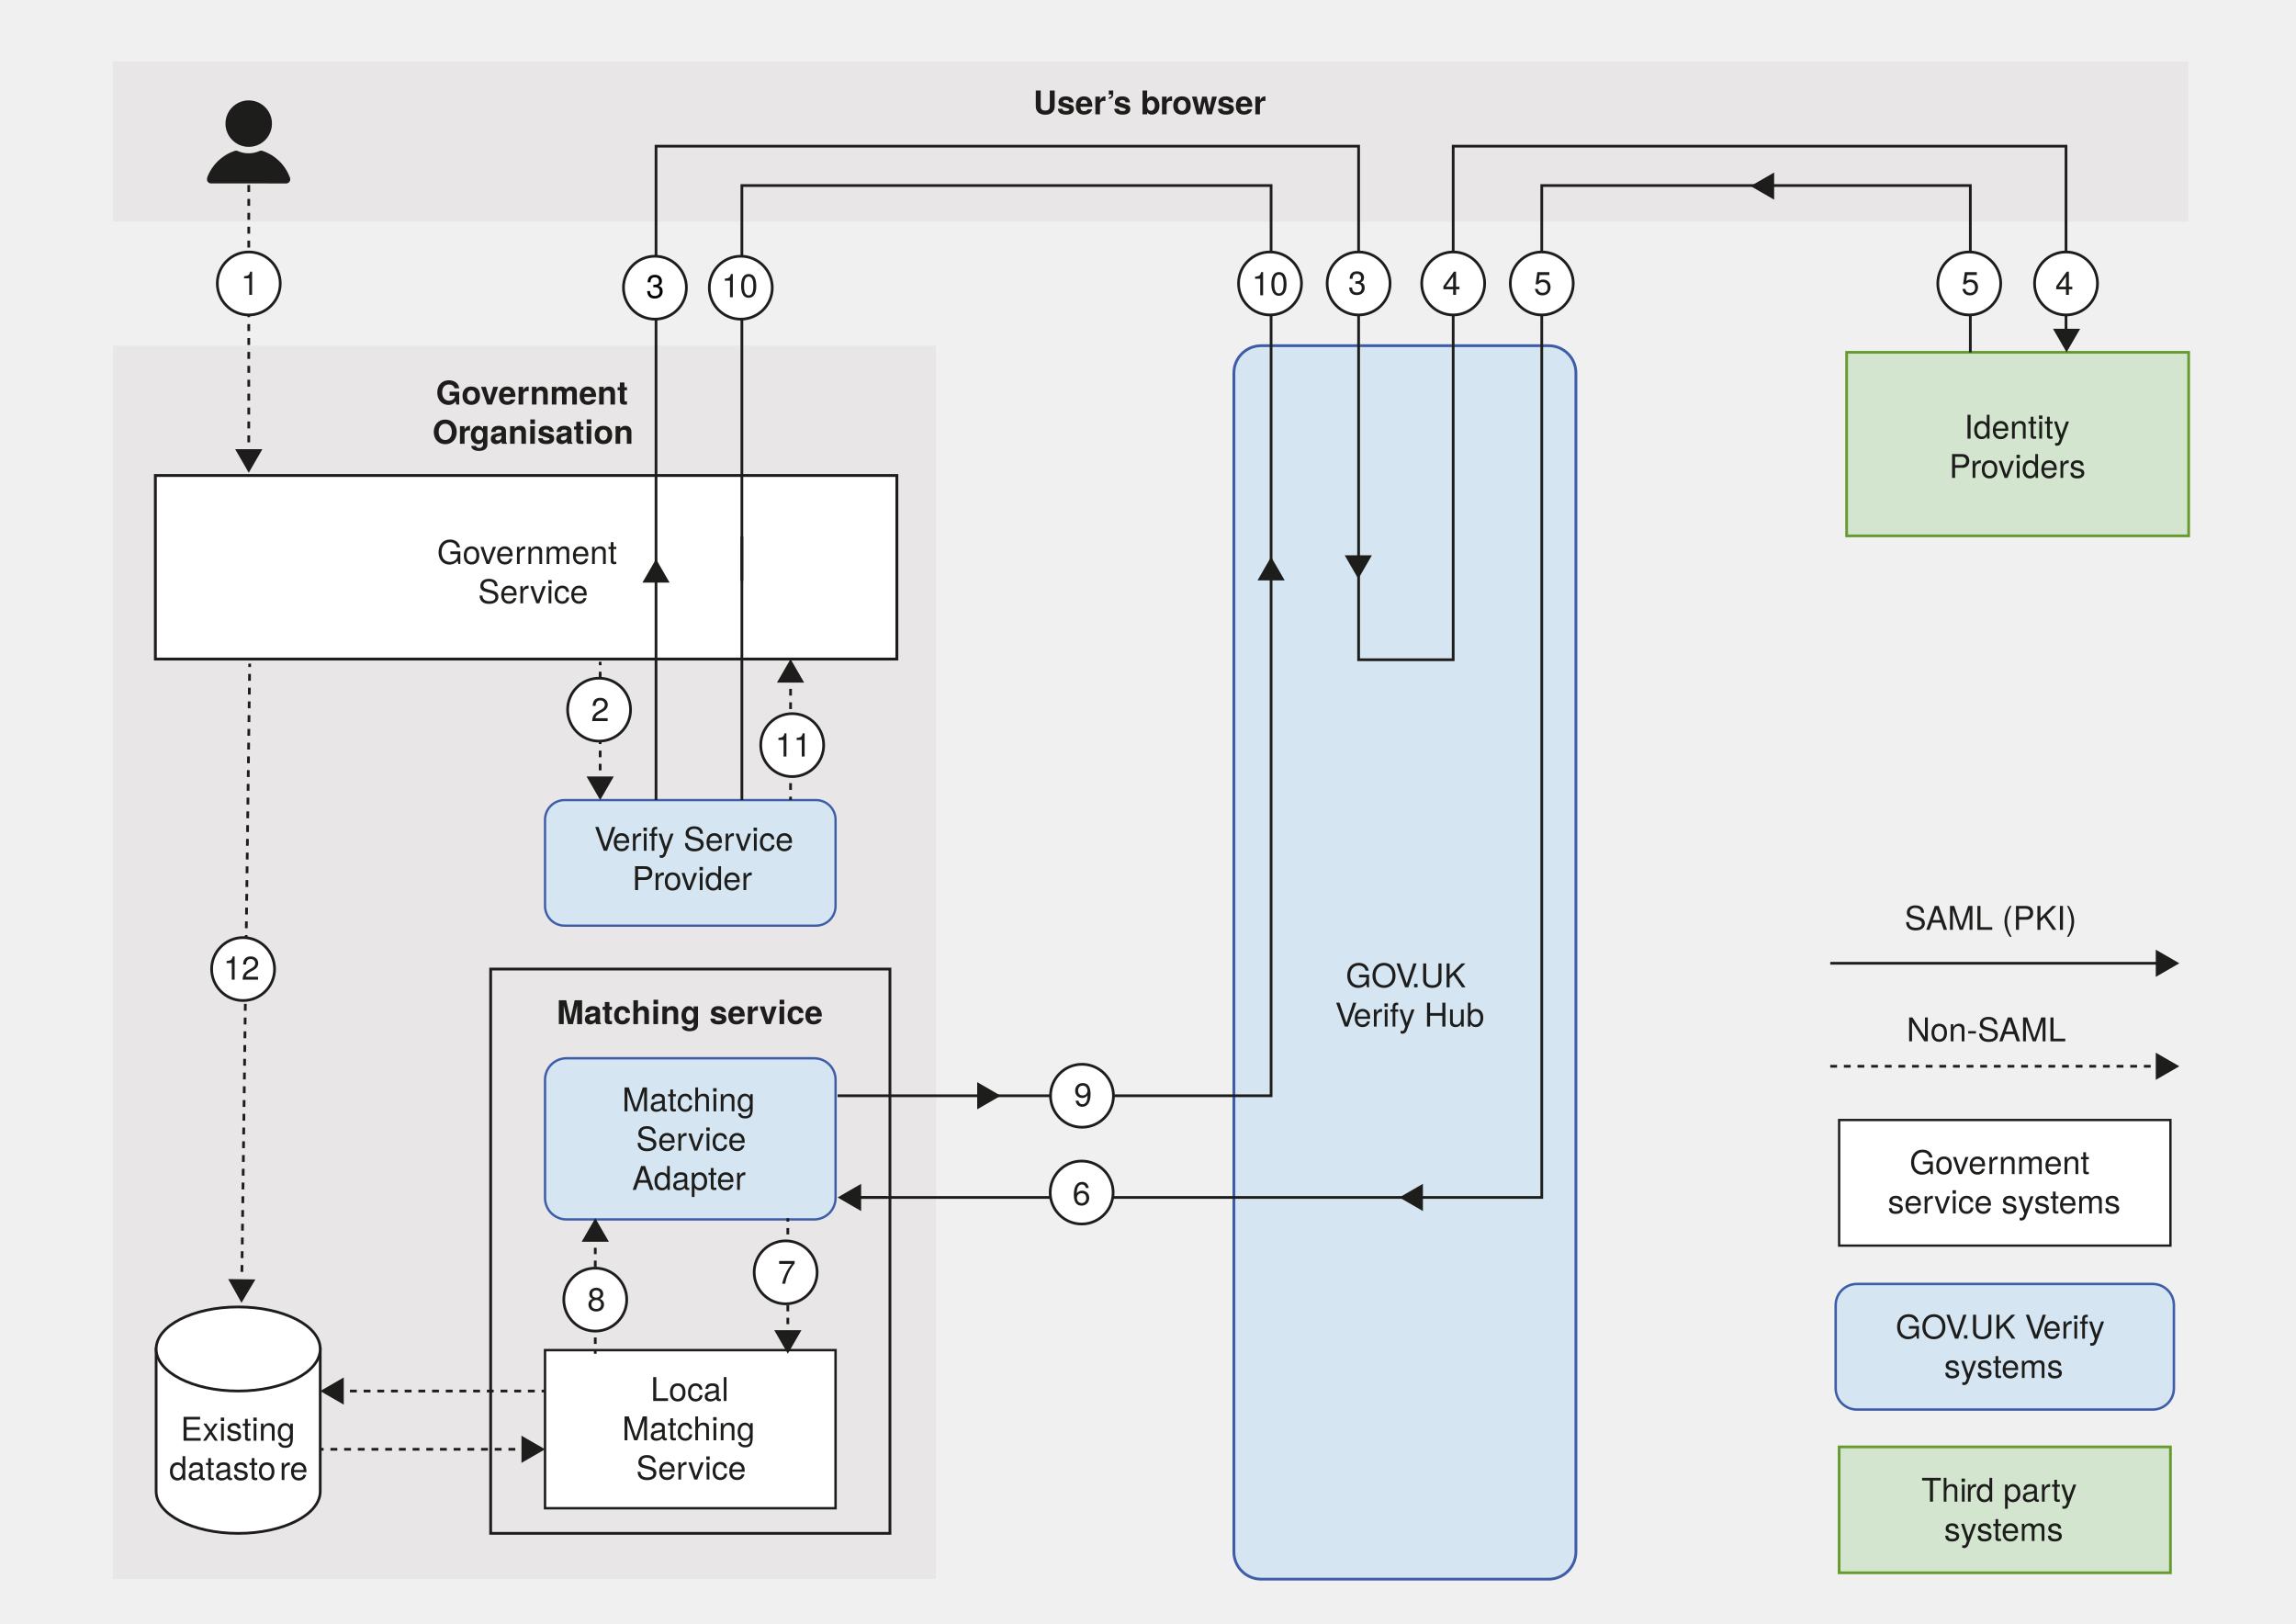
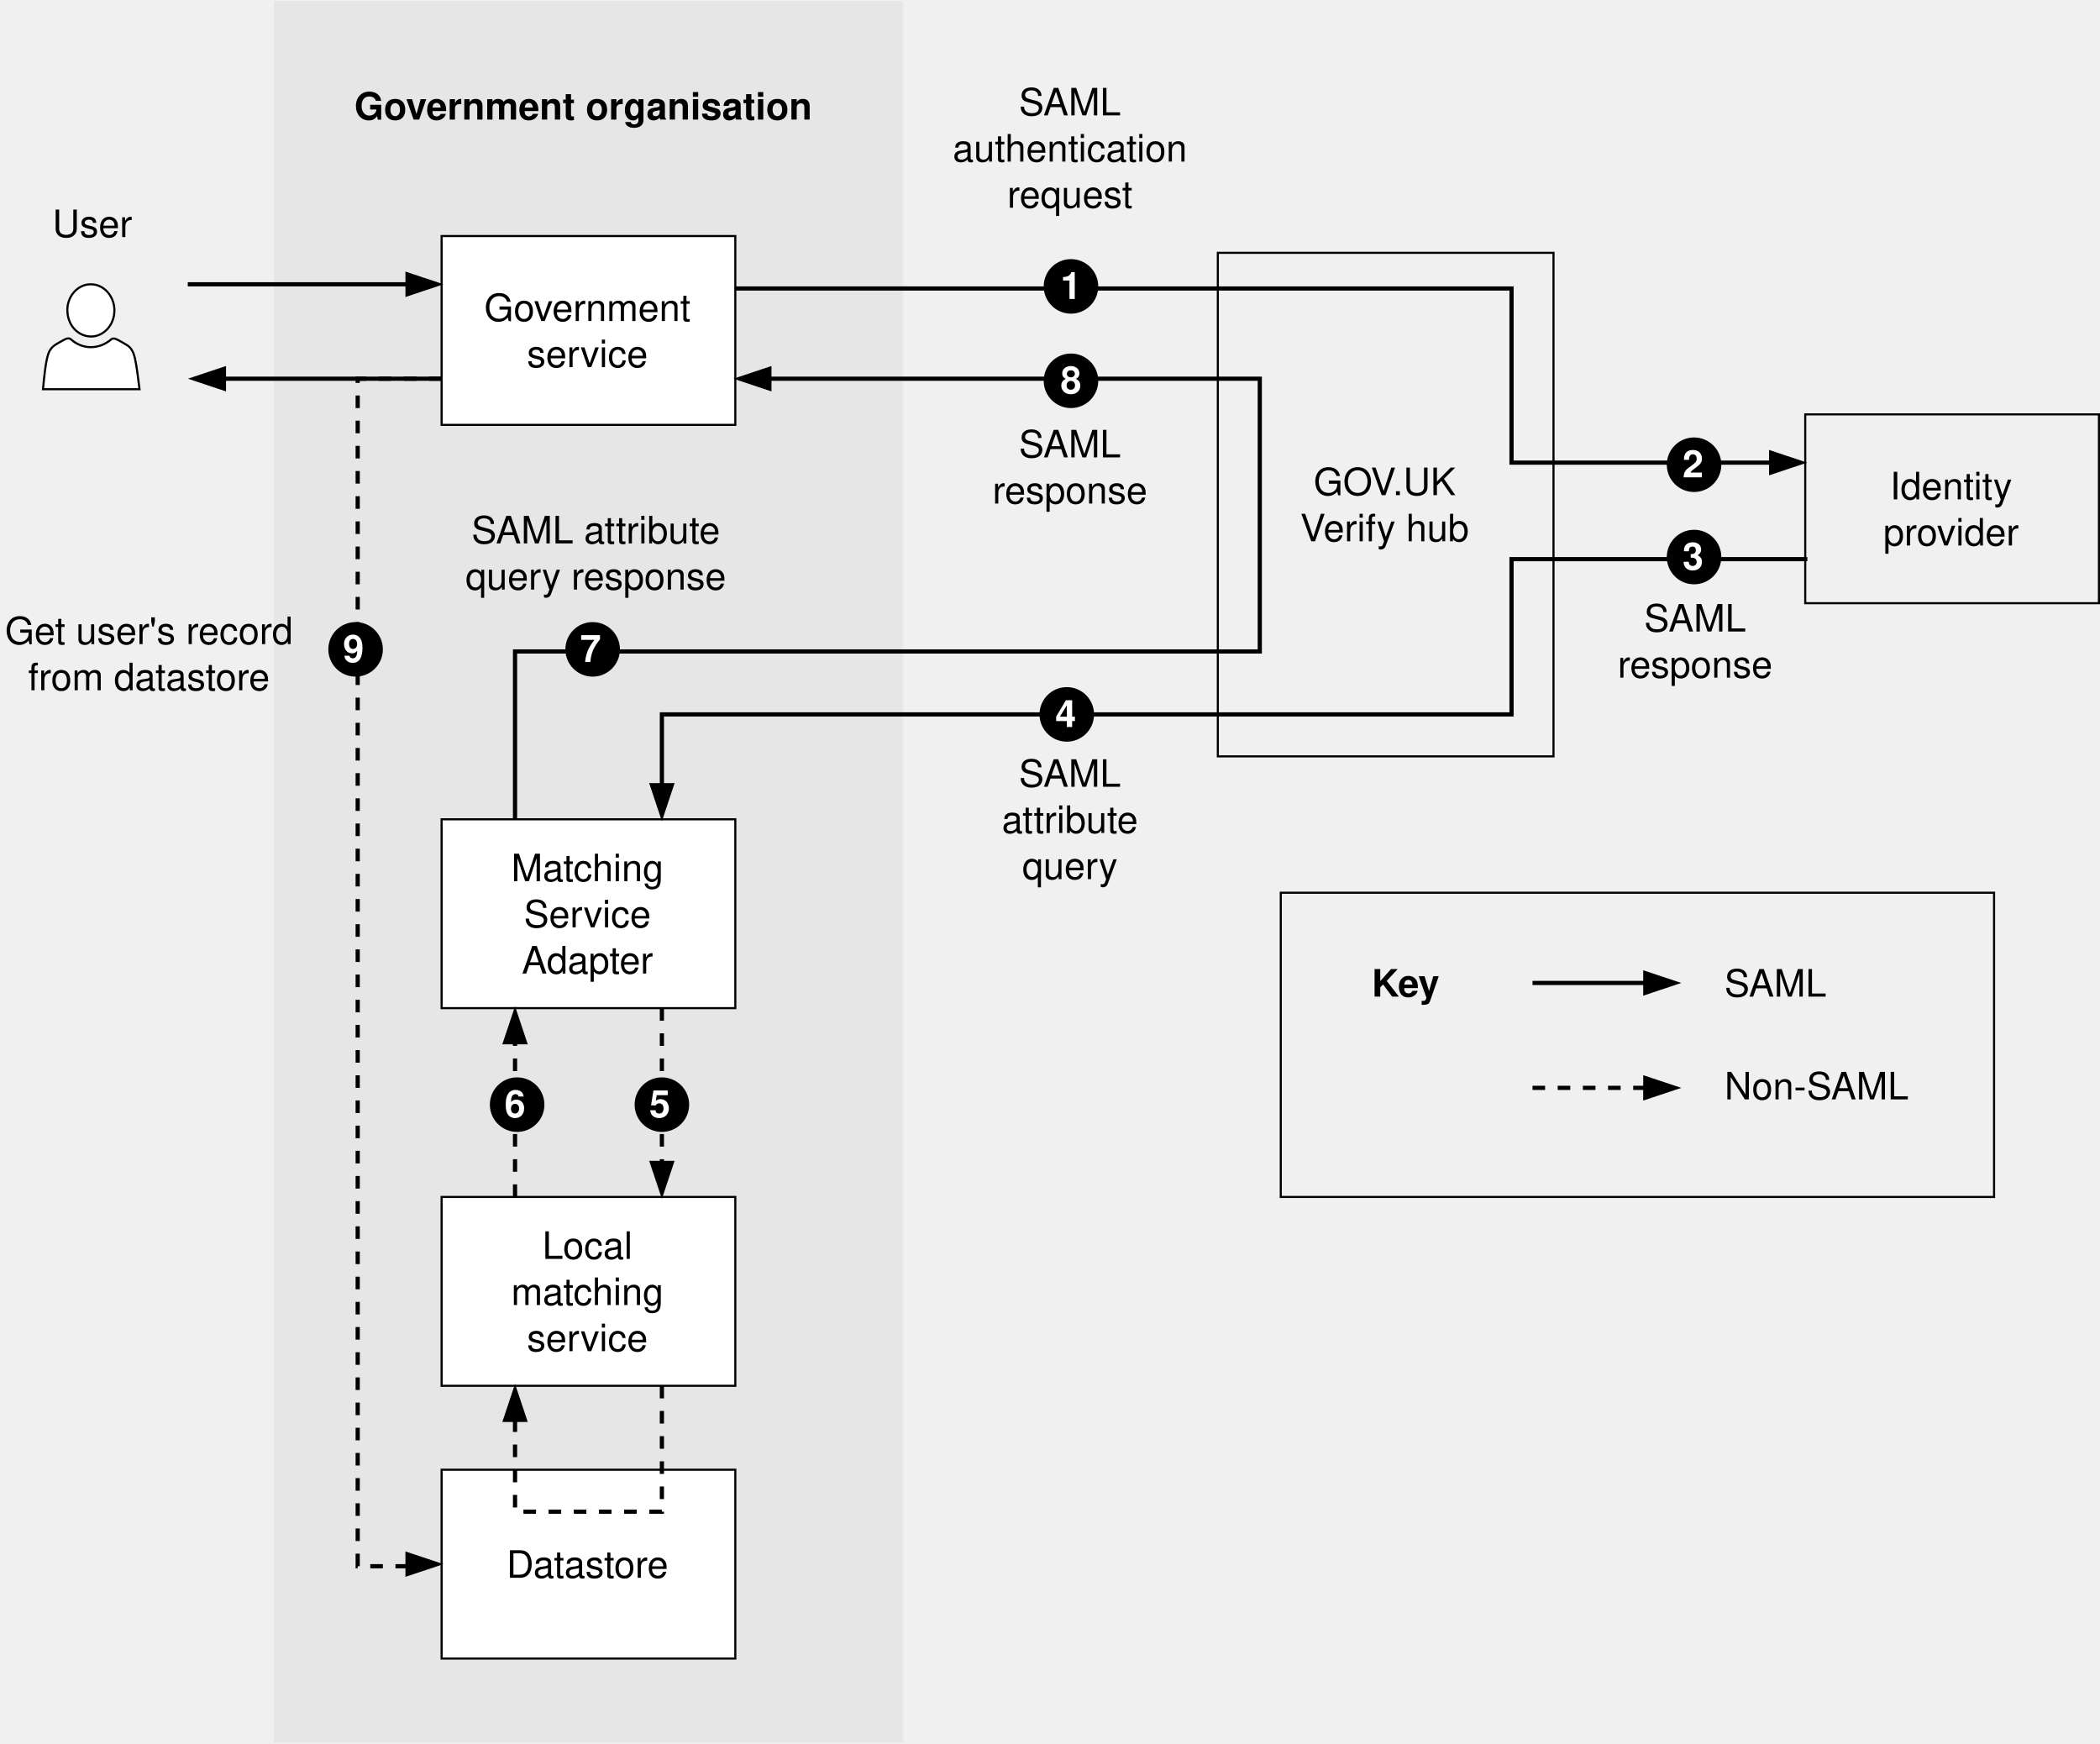
- <svg xmlns="http://www.w3.org/2000/svg" viewBox="0 0 841.89 595.28">
-   <defs>
-     <style>.cls-1{fill:#e8e6e6;}.cls-11,.cls-2,.cls-33{font-size:12px;}.cls-11,.cls-2,.cls-23{fill:#1d1d1b;}.cls-2{font-family:HelveticaNeue-Bold, Helvetica Neue;font-weight:700;}.cls-3{letter-spacing:-0.07em;}.cls-4{letter-spacing:-0.02em;}.cls-10,.cls-20,.cls-5,.cls-8{fill:#d6e5f2;stroke:#3e5da8;}.cls-10,.cls-14,.cls-15,.cls-20,.cls-21,.cls-22,.cls-24,.cls-26,.cls-27,.cls-28,.cls-29,.cls-30,.cls-31,.cls-32,.cls-5,.cls-6,.cls-7,.cls-8,.cls-9{stroke-miterlimit:10;}.cls-5{stroke-width:1.03px;}.cls-22,.cls-24,.cls-26,.cls-27,.cls-28,.cls-29,.cls-30,.cls-31,.cls-6{fill:none;}.cls-14,.cls-21,.cls-22,.cls-24,.cls-26,.cls-27,.cls-28,.cls-29,.cls-30,.cls-31,.cls-32,.cls-6,.cls-7,.cls-9{stroke:#1d1d1b;}.cls-6{stroke-width:1.02px;}.cls-14,.cls-21,.cls-32,.cls-7,.cls-9{fill:#fff;}.cls-7{stroke-width:1.05px;}.cls-8{stroke-width:0.86px;}.cls-9{stroke-width:0.89px;}.cls-10{stroke-width:0.84px;}.cls-11,.cls-33{font-family:HelveticaNeue, Helvetica Neue;}.cls-12{letter-spacing:-0.13em;}.cls-13{letter-spacing:-0.06em;}.cls-14{stroke-width:1px;}.cls-15{fill:#d3e5cf;stroke:#679a2f;}.cls-16{letter-spacing:-0.02em;}.cls-17{letter-spacing:0.02em;}.cls-18{letter-spacing:0em;}.cls-19{letter-spacing:-0.03em;}.cls-20{stroke-width:0.9px;}.cls-21{stroke-width:0.85px;}.cls-22{stroke-dasharray:2.5 2.5;}.cls-25{letter-spacing:-0.13em;}.cls-26{stroke-dasharray:2.55 2.55;}.cls-27{stroke-dasharray:2.41 2.41;}.cls-28{stroke-dasharray:2.47 2.47;}.cls-29{stroke-dasharray:2.51 2.51;}.cls-30{stroke-dasharray:2.52 2.52;}.cls-31{stroke-dasharray:2.35 2.35;}</style>
-   </defs>
-   <g id="Layer_3" data-name="Layer 3">
-     <rect class="cls-1" x="41.39" y="126.74" width="301.82" height="452.2" />
-     <rect class="cls-1" x="41.39" y="22.61" width="761" height="58.63" />
-     <text class="cls-2" transform="translate(378.89 41.92)">User<tspan class="cls-3" x="26.89" y="0">’</tspan>
-       <tspan x="29.34" y="0">s b</tspan>
-       <tspan class="cls-4" x="46.45" y="0">r</tspan>
-       <tspan x="50.9" y="0">owser</tspan>
-     </text>
-     <rect class="cls-5" x="452.44" y="126.74" width="125.41" height="452.2" rx="9.98" ry="9.98" />
-     <rect class="cls-6" x="179.91" y="355.27" width="146.41" height="206.88" />
-     <rect class="cls-7" x="56.97" y="174.32" width="271.89" height="67.3" />
-     <rect class="cls-8" x="199.85" y="387.98" width="106.53" height="59.08" rx="7.86" ry="7.86" />
-     <rect class="cls-9" x="199.85" y="494.98" width="106.53" height="57.96" />
-     <rect class="cls-10" x="199.85" y="293.32" width="106.53" height="46.05" rx="7.2" ry="7.2" />
-     <text class="cls-11" transform="translate(493.47 361.96)">GO<tspan class="cls-12" x="18.23" y="0">V</tspan>
-       <tspan x="24.01" y="0">.UK </tspan>
-       <tspan class="cls-13" x="-3.88" y="14.4">V</tspan>
-       <tspan x="2.79" y="14.4">erify Hub</tspan>
-     </text>
-     <path class="cls-14" d="M57.25,494.56v52.18c0,8.52,13.47,15.42,30.09,15.42s30.08-6.9,30.08-15.42V494.56Z" />
-     <ellipse class="cls-14" cx="87.34" cy="494.56" rx="30.08" ry="15.41" />
-     <text class="cls-11" transform="translate(228.11 407.43)">Matching<tspan x="5.12" y="14.4">Service</tspan>
-       <tspan x="3.67" y="28.8">Adapter</tspan>
-     </text>
-     <rect class="cls-15" x="677.12" y="129.16" width="125.41" height="67.3" />
-     <text class="cls-11" transform="translate(217.9 311.91)">
-       <tspan class="cls-13">V</tspan>
-       <tspan x="6.67" y="0">erify Service</tspan>
-       <tspan x="13.88" y="14.4">P</tspan>
-       <tspan class="cls-16" x="21.66" y="14.4">r</tspan>
-       <tspan x="25.44" y="14.4">ovider</tspan>
-     </text>
-     <text class="cls-11" transform="translate(160.28 206.77)">Gove<tspan class="cls-17" x="28.44" y="0">r</tspan>
-       <tspan x="32.65" y="0">nment </tspan>
-       <tspan x="15.01" y="14.4">Service</tspan>
-     </text>
-     <text class="cls-11" transform="translate(238.56 513.62)">Local<tspan x="-10.45" y="14.4">Matching</tspan>
-       <tspan x="-5.33" y="28.8">Service</tspan>
-     </text>
-     <text class="cls-11" transform="translate(66.23 528.19)">Existing<tspan x="-4.23" y="14.4">datasto</tspan>
-       <tspan class="cls-4" x="36.22" y="14.4">r</tspan>
-       <tspan x="40" y="14.4">e</tspan>
-     </text>
-     <text class="cls-11" transform="translate(720.24 160.81)">Identity<tspan x="-5.55" y="14.4">P</tspan>
-       <tspan class="cls-16" x="2.23" y="14.4">r</tspan>
-       <tspan x="6.01" y="14.4">oviders</tspan>
-     </text>
-     <text class="cls-2" transform="translate(159.84 148.31)">Gove<tspan class="cls-17" x="29.57" y="0">r</tspan>
-       <tspan class="cls-18" x="34.45" y="0">nment</tspan>
-       <tspan x="-1.27" y="14.4">O</tspan>
-       <tspan class="cls-19" x="8.07" y="14.4">r</tspan>
-       <tspan x="12.4" y="14.4">ganisation</tspan>
-     </text>
-     <text class="cls-2" transform="translate(204.12 375.46)">Matching service</text>
-     <rect class="cls-15" x="674.37" y="530.46" width="121.48" height="46.15" />
-     <text class="cls-11" transform="translate(698.35 340.89)">SAML (PKI)</text>
-     <text class="cls-11" transform="translate(699.13 381.77)">Non-SAML</text>
-     <rect class="cls-20" x="673.1" y="470.72" width="124.02" height="46.05" rx="7.77" ry="7.77" />
-     <rect class="cls-21" x="674.37" y="410.61" width="121.48" height="46.05" />
-     <line class="cls-22" x1="671.11" y1="390.91" x2="791.93" y2="390.91" />
-     <polygon class="cls-23" points="790.47 395.9 799.11 390.92 790.47 385.93 790.47 395.9" />
-     <line class="cls-24" x1="671.11" y1="353.15" x2="791.93" y2="353.15" />
-     <polygon class="cls-23" points="790.47 358.14 799.11 353.15 790.47 348.17 790.47 358.14" />
-     <text class="cls-11" transform="translate(700.21 430.45)">Gove<tspan class="cls-17" x="28.44" y="0">r</tspan>
-       <tspan x="32.65" y="0">nment </tspan>
-       <tspan x="-8" y="14.4">service systems</tspan>
-     </text>
-     <text class="cls-11" transform="translate(695.1 490.77)">GO<tspan class="cls-25" x="18.23" y="0">V</tspan>
-       <tspan x="24.01" y="0">.UK </tspan>
-       <tspan class="cls-13" x="47.35" y="0">V</tspan>
-       <tspan x="54.02" y="0">erify </tspan>
-       <tspan x="17.78" y="14.4">systems</tspan>
-     </text>
-     <text class="cls-11" transform="translate(704.54 550.54)">Thi<tspan class="cls-16" x="16.22" y="0">r</tspan>
-       <tspan x="20" y="0">d party </tspan>
-       <tspan x="8.33" y="14.4">systems</tspan>
-     </text>
-     <path class="cls-23" d="M91.18,67.24H77.54a1.46,1.46,0,0,1-1.61-1.14A2.19,2.19,0,0,1,76,65a16.2,16.2,0,0,1,10-9.66,1.54,1.54,0,0,1,1.1,0,9.92,9.92,0,0,0,8.11,0,1.45,1.45,0,0,1,1.12,0,16.16,16.16,0,0,1,10,9.83,1.53,1.53,0,0,1-1.36,2.09c-.15,0-.29,0-.44,0Z" />
-     <path class="cls-23" d="M91.1,53.84a8.52,8.52,0,1,1,8.62-8.54A8.5,8.5,0,0,1,91.1,53.84Z" />
-     <line class="cls-24" x1="91.22" y1="64.02" x2="91.22" y2="65.27" />
-     <line class="cls-26" x1="91.22" y1="67.82" x2="91.22" y2="163.62" />
-     <line class="cls-24" x1="91.22" y1="164.89" x2="91.22" y2="166.14" />
-     <polygon class="cls-23" points="86.23 164.68 91.22 173.32 96.2 164.68 86.23 164.68" />
-     <line class="cls-24" x1="220.07" y1="242.62" x2="220.07" y2="243.87" />
-     <line class="cls-27" x1="220.07" y1="246.28" x2="220.07" y2="283.68" />
-     <line class="cls-24" x1="220.07" y1="284.89" x2="220.07" y2="286.14" />
-     <polygon class="cls-23" points="215.08 284.68 220.07 293.32 225.05 284.68 215.08 284.68" />
-     <line class="cls-24" x1="289.88" y1="293.32" x2="289.88" y2="292.07" />
-     <line class="cls-28" x1="289.88" y1="289.59" x2="289.88" y2="251.28" />
-     <line class="cls-24" x1="289.88" y1="250.04" x2="289.88" y2="248.79" />
-     <polygon class="cls-23" points="294.86 250.25 289.88 241.62 284.89 250.25 294.86 250.25" />
-     <line class="cls-24" x1="199.85" y1="509.98" x2="198.6" y2="509.98" />
-     <line class="cls-29" x1="196.09" y1="509.98" x2="127.09" y2="509.98" />
-     <line class="cls-24" x1="125.84" y1="509.98" x2="124.59" y2="509.98" />
-     <polygon class="cls-23" points="126.05 504.99 117.41 509.98 126.05 514.96 126.05 504.99" />
-     <line class="cls-24" x1="117.41" y1="531.33" x2="118.66" y2="531.33" />
-     <line class="cls-29" x1="121.17" y1="531.33" x2="190.17" y2="531.33" />
-     <line class="cls-24" x1="191.42" y1="531.33" x2="192.67" y2="531.33" />
-     <polygon class="cls-23" points="191.21 536.32 199.85 531.33 191.21 526.35 191.21 536.32" />
-     <line class="cls-24" x1="91.55" y1="243.29" x2="91.54" y2="244.54" />
-     <line class="cls-30" x1="91.51" y1="247.07" x2="88.68" y2="467.94" />
-     <line class="cls-24" x1="88.66" y1="469.21" x2="88.65" y2="470.46" />
-     <polygon class="cls-23" points="83.68 468.93 88.55 477.63 93.65 469.06 83.68 468.93" />
-     <polyline class="cls-24" points="314.13 439 565.33 439 565.33 68.02 722.48 68.02 722.48 129.16" />
-     <line class="cls-24" x1="272.03" y1="196.72" x2="272.03" y2="293.32" />
-     <polyline class="cls-24" points="757.56 127.06 757.56 53.59 532.85 53.59 532.85 241.87 498.17 241.87 498.17 53.59 240.55 53.59 240.55 210.87" />
-     <polyline class="cls-24" points="272.03 212.97 272.03 68.02 466.08 68.02 466.08 401.72 307.13 401.72" />
-     <line class="cls-24" x1="218.27" y1="496.3" x2="218.27" y2="495.05" />
-     <line class="cls-31" x1="218.27" y1="492.7" x2="218.27" y2="456.21" />
-     <line class="cls-24" x1="218.27" y1="455.03" x2="218.27" y2="453.78" />
-     <polygon class="cls-23" points="223.26 455.24 218.27 446.61 213.29 455.24 223.26 455.24" />
-     <line class="cls-24" x1="288.88" y1="446.61" x2="288.88" y2="447.86" />
-     <line class="cls-31" x1="288.88" y1="450.21" x2="288.88" y2="486.7" />
-     <line class="cls-24" x1="288.88" y1="487.88" x2="288.88" y2="489.13" />
-     <polygon class="cls-23" points="283.89 487.67 288.88 496.3 293.86 487.67 283.89 487.67" />
-     <line class="cls-24" x1="240.55" y1="293.32" x2="240.55" y2="212.14" />
-     <polygon class="cls-23" points="245.53 213.6 240.55 204.97 235.56 213.6 245.53 213.6" />
-     <polygon class="cls-23" points="358.31 406.7 366.94 401.72 358.31 396.73 358.31 406.7" />
-     <line class="cls-24" x1="325.19" y1="439" x2="314.3" y2="439" />
-     <polygon class="cls-23" points="315.76 434.01 307.13 439 315.76 443.99 315.76 434.01" />
-     <polygon class="cls-23" points="521.75 434.01 513.12 439 521.75 443.99 521.75 434.01" />
-     <polygon class="cls-23" points="471.07 212.79 466.08 204.16 461.1 212.79 471.07 212.79" />
-     <polygon class="cls-23" points="493.07 203.59 498.06 212.22 503.04 203.59 493.07 203.59" />
-     <polygon class="cls-23" points="650.54 63.24 641.9 68.22 650.54 73.21 650.54 63.24" />
-     <polygon class="cls-23" points="752.78 120.53 757.76 129.16 762.75 120.53 752.78 120.53" />
-     <circle class="cls-32" cx="91.22" cy="103.92" r="11.54" />
-     <text class="cls-11" transform="translate(88.28 108.1)">1</text>
-     <circle class="cls-32" cx="219.67" cy="260.17" r="11.54" />
-     <text class="cls-11" transform="translate(216.73 264.35)">2</text>
-     <circle class="cls-32" cx="290.48" cy="273.17" r="11.54" />
-     <text class="cls-11" transform="translate(284.21 277.35)">11</text>
-     <circle class="cls-32" cx="218.27" cy="476.46" r="11.54" />
-     <text class="cls-11" transform="translate(215.33 480.63)">8</text>
-     <circle class="cls-32" cx="288.08" cy="466.46" r="11.54" />
-     <text class="cls-11" transform="translate(285.14 470.63)">7</text>
-     <circle class="cls-32" cx="89.14" cy="355.27" r="11.54" />
-     <text class="cls-11" transform="translate(81.88 359.16)">12</text>
-     <circle class="cls-32" cx="465.69" cy="103.92" r="11.54" />
-     <circle class="cls-32" cx="498.17" cy="103.92" r="11.54" />
-     <circle class="cls-32" cx="396.74" cy="401.72" r="11.54" />
-     <text class="cls-11" transform="translate(393.76 405.57) rotate(0.19)">9</text>
-     <circle class="cls-32" cx="396.62" cy="437.2" r="11.54" />
-     <text class="cls-11" transform="translate(393.22 441.81) rotate(0.19)">6</text>
-     <circle class="cls-32" cx="722.08" cy="103.92" r="11.54" />
-     <text class="cls-11" transform="translate(719.14 108.1)">5</text>
-     <circle class="cls-32" cx="757.56" cy="103.92" r="11.54" />
-     <text class="cls-11" transform="translate(753.63 108.1)">4</text>
-     <circle class="cls-32" cx="240.15" cy="105.47" r="11.54" />
-     <circle class="cls-32" cx="271.63" cy="105.47" r="11.54" />
-     <circle class="cls-32" cx="532.85" cy="103.92" r="11.54" />
-     <text class="cls-11" transform="translate(528.91 108.1)">4</text>
-     <circle class="cls-32" cx="565.33" cy="103.92" r="11.54" />
-     <text class="cls-11" transform="translate(562.39 108.1)">5</text>
-     <text class="cls-11" transform="translate(458.99 108.26)">10</text>
-     <text class="cls-11" transform="translate(494.33 107.98)">3</text>
-     <text class="cls-33" transform="translate(236.9 109.26)">3</text>
-     <text class="cls-11" transform="translate(264.56 108.98)">10</text>
+ <svg xmlns="http://www.w3.org/2000/svg" width="1001px" height="831px" version="1.1">
+   <defs />
+   <g transform="translate(0.5,0.5)">
+     <rect x="610" y="425" width="340" height="145" fill="none" stroke="#000000" pointer-events="none" />
+     <rect x="130" y="0" width="300" height="830" fill="#e6e6e6" stroke="none" pointer-events="none" />
+     <rect x="580" y="120" width="160" height="240" fill="none" stroke="#000000" pointer-events="none" />
+     <g fill="#000000" font-family="Helvetica" text-anchor="middle" font-size="18px">
+       <text x="659.5" y="235.5">GOV.UK</text>
+       <text x="659.5" y="257.5">Verify hub</text>
+     </g>
+     <path d="M 43 159.89 C 36.97 159.89 31.6 154.85 31.6 147.13 C 31.6 141.14 36.14 135 42.79 135 C 49.28 135 54.03 140.94 54.03 147.42 C 54.03 154.91 48.43 159.89 43 159.89 Z M 20 185 C 20.52 179.48 21.22 171.94 22.54 168.13 C 23.15 166.4 24.04 165.16 25.47 164.12 C 26.4 163.43 29.7 161.61 30.31 161.31 C 31.37 160.76 32.46 160.47 33.4 161.31 C 39 166.26 46.74 166.11 52.42 161.33 C 53.08 160.65 54.12 160.83 54.81 161.1 C 55.9 161.52 59.38 163.57 60.04 163.99 C 61.96 165.25 63 166.93 63.77 170.09 C 64.75 174.36 65.33 179.79 66 185 Z" fill="#ffffff" stroke="#000000" stroke-miterlimit="10" pointer-events="none" />
+     <rect x="210" y="112" width="140" height="90" fill="#ffffff" stroke="#000000" pointer-events="none" />
+     <g fill="#000000" font-family="Helvetica" text-anchor="middle" font-size="18px">
+       <text x="279.5" y="152.5">Government</text>
+       <text x="279.5" y="174.5">service</text>
+     </g>
+     <rect x="860" y="197" width="140" height="90" fill="none" stroke="#000000" pointer-events="none" />
+     <g fill="#000000" font-family="Helvetica" text-anchor="middle" font-size="18px">
+       <text x="929.5" y="237.5">Identity</text>
+       <text x="929.5" y="259.5">provider</text>
+     </g>
+     <rect x="210" y="390" width="140" height="90" fill="#ffffff" stroke="#000000" pointer-events="none" />
+     <g fill="#000000" font-family="Helvetica" text-anchor="middle" font-size="18px">
+       <text x="279.5" y="419.5">Matching</text>
+       <text x="279.5" y="441.5">Service</text>
+       <text x="279.5" y="463.5">Adapter</text>
+     </g>
+     <rect x="210" y="570" width="140" height="90" fill="#ffffff" stroke="#000000" pointer-events="none" />
+     <g fill="#000000" font-family="Helvetica" text-anchor="middle" font-size="18px">
+       <text x="279.5" y="599.5">Local</text>
+       <text x="279.5" y="621.5">matching</text>
+       <text x="279.5" y="643.5">service</text>
+     </g>
+     <rect x="210" y="700" width="140" height="90" fill="#ffffff" stroke="#000000" pointer-events="none" />
+     <g fill="#000000" font-family="Helvetica" text-anchor="middle" font-size="18px">
+       <text x="279.5" y="751.5">Datastore</text>
+     </g>
+     <path d="M 315 480 L 315 553.76" fill="none" stroke="#000000" stroke-width="2" stroke-miterlimit="10" stroke-dasharray="6 6" pointer-events="none" />
+     <path d="M 315 567.76 L 310.33 553.76 L 319.67 553.76 Z" fill="#000000" stroke="#000000" stroke-width="2" stroke-miterlimit="10" pointer-events="none" />
+     <path d="M 245 570 L 245 496.24" fill="none" stroke="#000000" stroke-width="2" stroke-miterlimit="10" stroke-dasharray="6 6" pointer-events="none" />
+     <path d="M 245 482.24 L 249.67 496.24 L 240.33 496.24 Z" fill="#000000" stroke="#000000" stroke-width="2" stroke-miterlimit="10" pointer-events="none" />
+     <path d="M 245 390 L 245 310 L 600 310 L 600 180 L 366.24 180" fill="none" stroke="#000000" stroke-width="2" stroke-miterlimit="10" pointer-events="none" />
+     <path d="M 352.24 180 L 366.24 175.33 L 366.24 184.67 Z" fill="#000000" stroke="#000000" stroke-width="2" stroke-miterlimit="10" pointer-events="none" />
+     <path d="M 210 180 L 106.24 180" fill="none" stroke="#000000" stroke-width="2" stroke-miterlimit="10" pointer-events="none" />
+     <path d="M 92.24 180 L 106.24 175.33 L 106.24 184.67 Z" fill="#000000" stroke="#000000" stroke-width="2" stroke-miterlimit="10" pointer-events="none" />
+     <path d="M 350 137 L 720 137 L 720 220 L 843.76 220" fill="none" stroke="#000000" stroke-width="2" stroke-miterlimit="10" pointer-events="none" />
+     <path d="M 857.76 220 L 843.76 224.67 L 843.76 215.33 Z" fill="#000000" stroke="#000000" stroke-width="2" stroke-miterlimit="10" pointer-events="none" />
+     <path d="M 860 265 L 860 266 L 720 266 L 720 340 L 315 340 L 315 373.76" fill="none" stroke="#000000" stroke-width="2" stroke-miterlimit="10" pointer-events="none" />
+     <path d="M 315 387.76 L 310.33 373.76 L 319.67 373.76 Z" fill="#000000" stroke="#000000" stroke-width="2" stroke-miterlimit="10" pointer-events="none" />
+     <path d="M 90 134 L 90 135 L 193.76 135" fill="none" stroke="#000000" stroke-width="2" stroke-miterlimit="10" pointer-events="none" />
+     <path d="M 207.76 135 L 193.76 139.67 L 193.76 130.33 Z" fill="#000000" stroke="#000000" stroke-width="2" stroke-miterlimit="10" pointer-events="none" />
+     <ellipse cx="510" cy="136" rx="12.5" ry="12.5" fill="#000000" stroke="#000000" pointer-events="none" />
+     <g fill="#FFFFFF" font-family="Helvetica" font-weight="bold" text-anchor="middle" font-size="18px">
+       <text x="510" y="142">1</text>
+     </g>
+     <ellipse cx="315" cy="526" rx="12.5" ry="12.5" fill="#000000" stroke="#000000" pointer-events="none" />
+     <g fill="#FFFFFF" font-family="Helvetica" font-weight="bold" text-anchor="middle" font-size="18px">
+       <text x="314" y="532">5</text>
+     </g>
+     <ellipse cx="246" cy="526" rx="12.5" ry="12.5" fill="#000000" stroke="#000000" pointer-events="none" />
+     <g fill="#FFFFFF" font-family="Helvetica" font-weight="bold" text-anchor="middle" font-size="18px">
+       <text x="245" y="532">6</text>
+     </g>
+     <ellipse cx="282" cy="309" rx="12.5" ry="12.5" fill="#000000" stroke="#000000" pointer-events="none" />
+     <g fill="#FFFFFF" font-family="Helvetica" font-weight="bold" text-anchor="middle" font-size="18px">
+       <text x="281" y="315">7</text>
+     </g>
+     <g fill="#000000" font-family="Helvetica" font-weight="bold" text-anchor="middle" font-size="18px">
+       <text x="277.5" y="56.5">Government organisation</text>
+     </g>
+     <g fill="#000000" font-family="Helvetica" text-anchor="middle" font-size="18px">
+       <text x="43.5" y="112.5">User</text>
+     </g>
+     <path d="M 730 468 L 783.76 468" fill="none" stroke="#000000" stroke-width="2" stroke-miterlimit="10" pointer-events="none" />
+     <path d="M 797.76 468 L 783.76 472.67 L 783.76 463.33 Z" fill="#000000" stroke="#000000" stroke-width="2" stroke-miterlimit="10" pointer-events="none" />
+     <g fill="#000000" font-family="Helvetica" font-size="18px">
+       <text x="821.5" y="474.5">SAML</text>
+     </g>
+     <path d="M 730 518 L 783.76 518" fill="none" stroke="#000000" stroke-width="2" stroke-miterlimit="10" stroke-dasharray="6 6" pointer-events="none" />
+     <path d="M 797.76 518 L 783.76 522.67 L 783.76 513.33 Z" fill="#000000" stroke="#000000" stroke-width="2" stroke-miterlimit="10" pointer-events="none" />
+     <g fill="#000000" font-family="Helvetica" font-size="18px">
+       <text x="821.5" y="523.5">Non-SAML</text>
+     </g>
+     <g fill="#000000" font-family="Helvetica" text-anchor="middle" font-size="18px">
+       <text x="509.5" y="54.5">SAML</text>
+       <text x="509.5" y="76.5">authentication</text>
+       <text x="509.5" y="98.5">request</text>
+     </g>
+     <g fill="#000000" font-family="Helvetica" text-anchor="middle" font-size="18px">
+       <text x="807.5" y="300.5">SAML</text>
+       <text x="807.5" y="322.5">response</text>
+     </g>
+     <ellipse cx="807" cy="221" rx="12.5" ry="12.5" fill="#000000" stroke="#000000" pointer-events="none" />
+     <g fill="#FFFFFF" font-family="Helvetica" font-weight="bold" text-anchor="middle" font-size="18px">
+       <text x="806.5" y="227">2</text>
+     </g>
+     <ellipse cx="807" cy="265" rx="12.5" ry="12.5" fill="#000000" stroke="#000000" pointer-events="none" />
+     <g fill="#FFFFFF" font-family="Helvetica" font-weight="bold" text-anchor="middle" font-size="18px">
+       <text x="806.5" y="271">3</text>
+     </g>
+     <ellipse cx="508" cy="340" rx="12.5" ry="12.5" fill="#000000" stroke="#000000" pointer-events="none" />
+     <g fill="#FFFFFF" font-family="Helvetica" font-weight="bold" text-anchor="middle" font-size="18px">
+       <text x="507.5" y="346">4</text>
+     </g>
+     <g fill="#000000" font-family="Helvetica" text-anchor="middle" font-size="18px">
+       <text x="509.5" y="374.5">SAML</text>
+       <text x="509.5" y="396.5">attribute</text>
+       <text x="509.5" y="418.5">query</text>
+     </g>
+     <ellipse cx="510" cy="181" rx="12.5" ry="12.5" fill="#000000" stroke="#000000" pointer-events="none" />
+     <g fill="#FFFFFF" font-family="Helvetica" font-weight="bold" text-anchor="middle" font-size="18px">
+       <text x="510" y="187">8</text>
+     </g>
+     <g fill="#000000" font-family="Helvetica" text-anchor="middle" font-size="18px">
+       <text x="283.5" y="258.5">SAML attribute</text>
+       <text x="283.5" y="280.5">query response</text>
+     </g>
+     <g fill="#000000" font-family="Helvetica" text-anchor="middle" font-size="18px">
+       <text x="509.5" y="217.5">SAML</text>
+       <text x="509.5" y="239.5">response</text>
+     </g>
+     <g fill="#000000" font-family="Helvetica" font-weight="bold" text-anchor="middle" font-size="18px">
+       <text x="669.5" y="474.5">Key</text>
+     </g>
+     <path d="M 210 180 L 170 180 L 170 746 L 200 746 L 200 745 L 193.76 745" fill="none" stroke="#000000" stroke-width="2" stroke-miterlimit="10" stroke-dasharray="6 6" pointer-events="none" />
+     <path d="M 207.76 745 L 193.76 749.67 L 193.76 740.33 Z" fill="#000000" stroke="#000000" stroke-width="2" stroke-miterlimit="10" pointer-events="none" />
+     <path d="M 315 660 L 315 720 L 245 720 L 245 676.24" fill="none" stroke="#000000" stroke-width="2" stroke-miterlimit="10" stroke-dasharray="6 6" pointer-events="none" />
+     <path d="M 245 662.24 L 249.67 676.24 L 240.33 676.24 Z" fill="#000000" stroke="#000000" stroke-width="2" stroke-miterlimit="10" pointer-events="none" />
+     <ellipse cx="169" cy="309" rx="12.5" ry="12.5" fill="#000000" stroke="#000000" pointer-events="none" />
+     <g fill="#FFFFFF" font-family="Helvetica" font-weight="bold" text-anchor="middle" font-size="18px">
+       <text x="168" y="315">9</text>
+     </g>
+     <g fill="#000000" font-family="Helvetica" text-anchor="middle" font-size="18px">
+       <text x="70.5" y="306.5">Get user's record</text>
+       <text x="70.5" y="328.5">from datastore</text>
+     </g>
  </g>
</svg>
